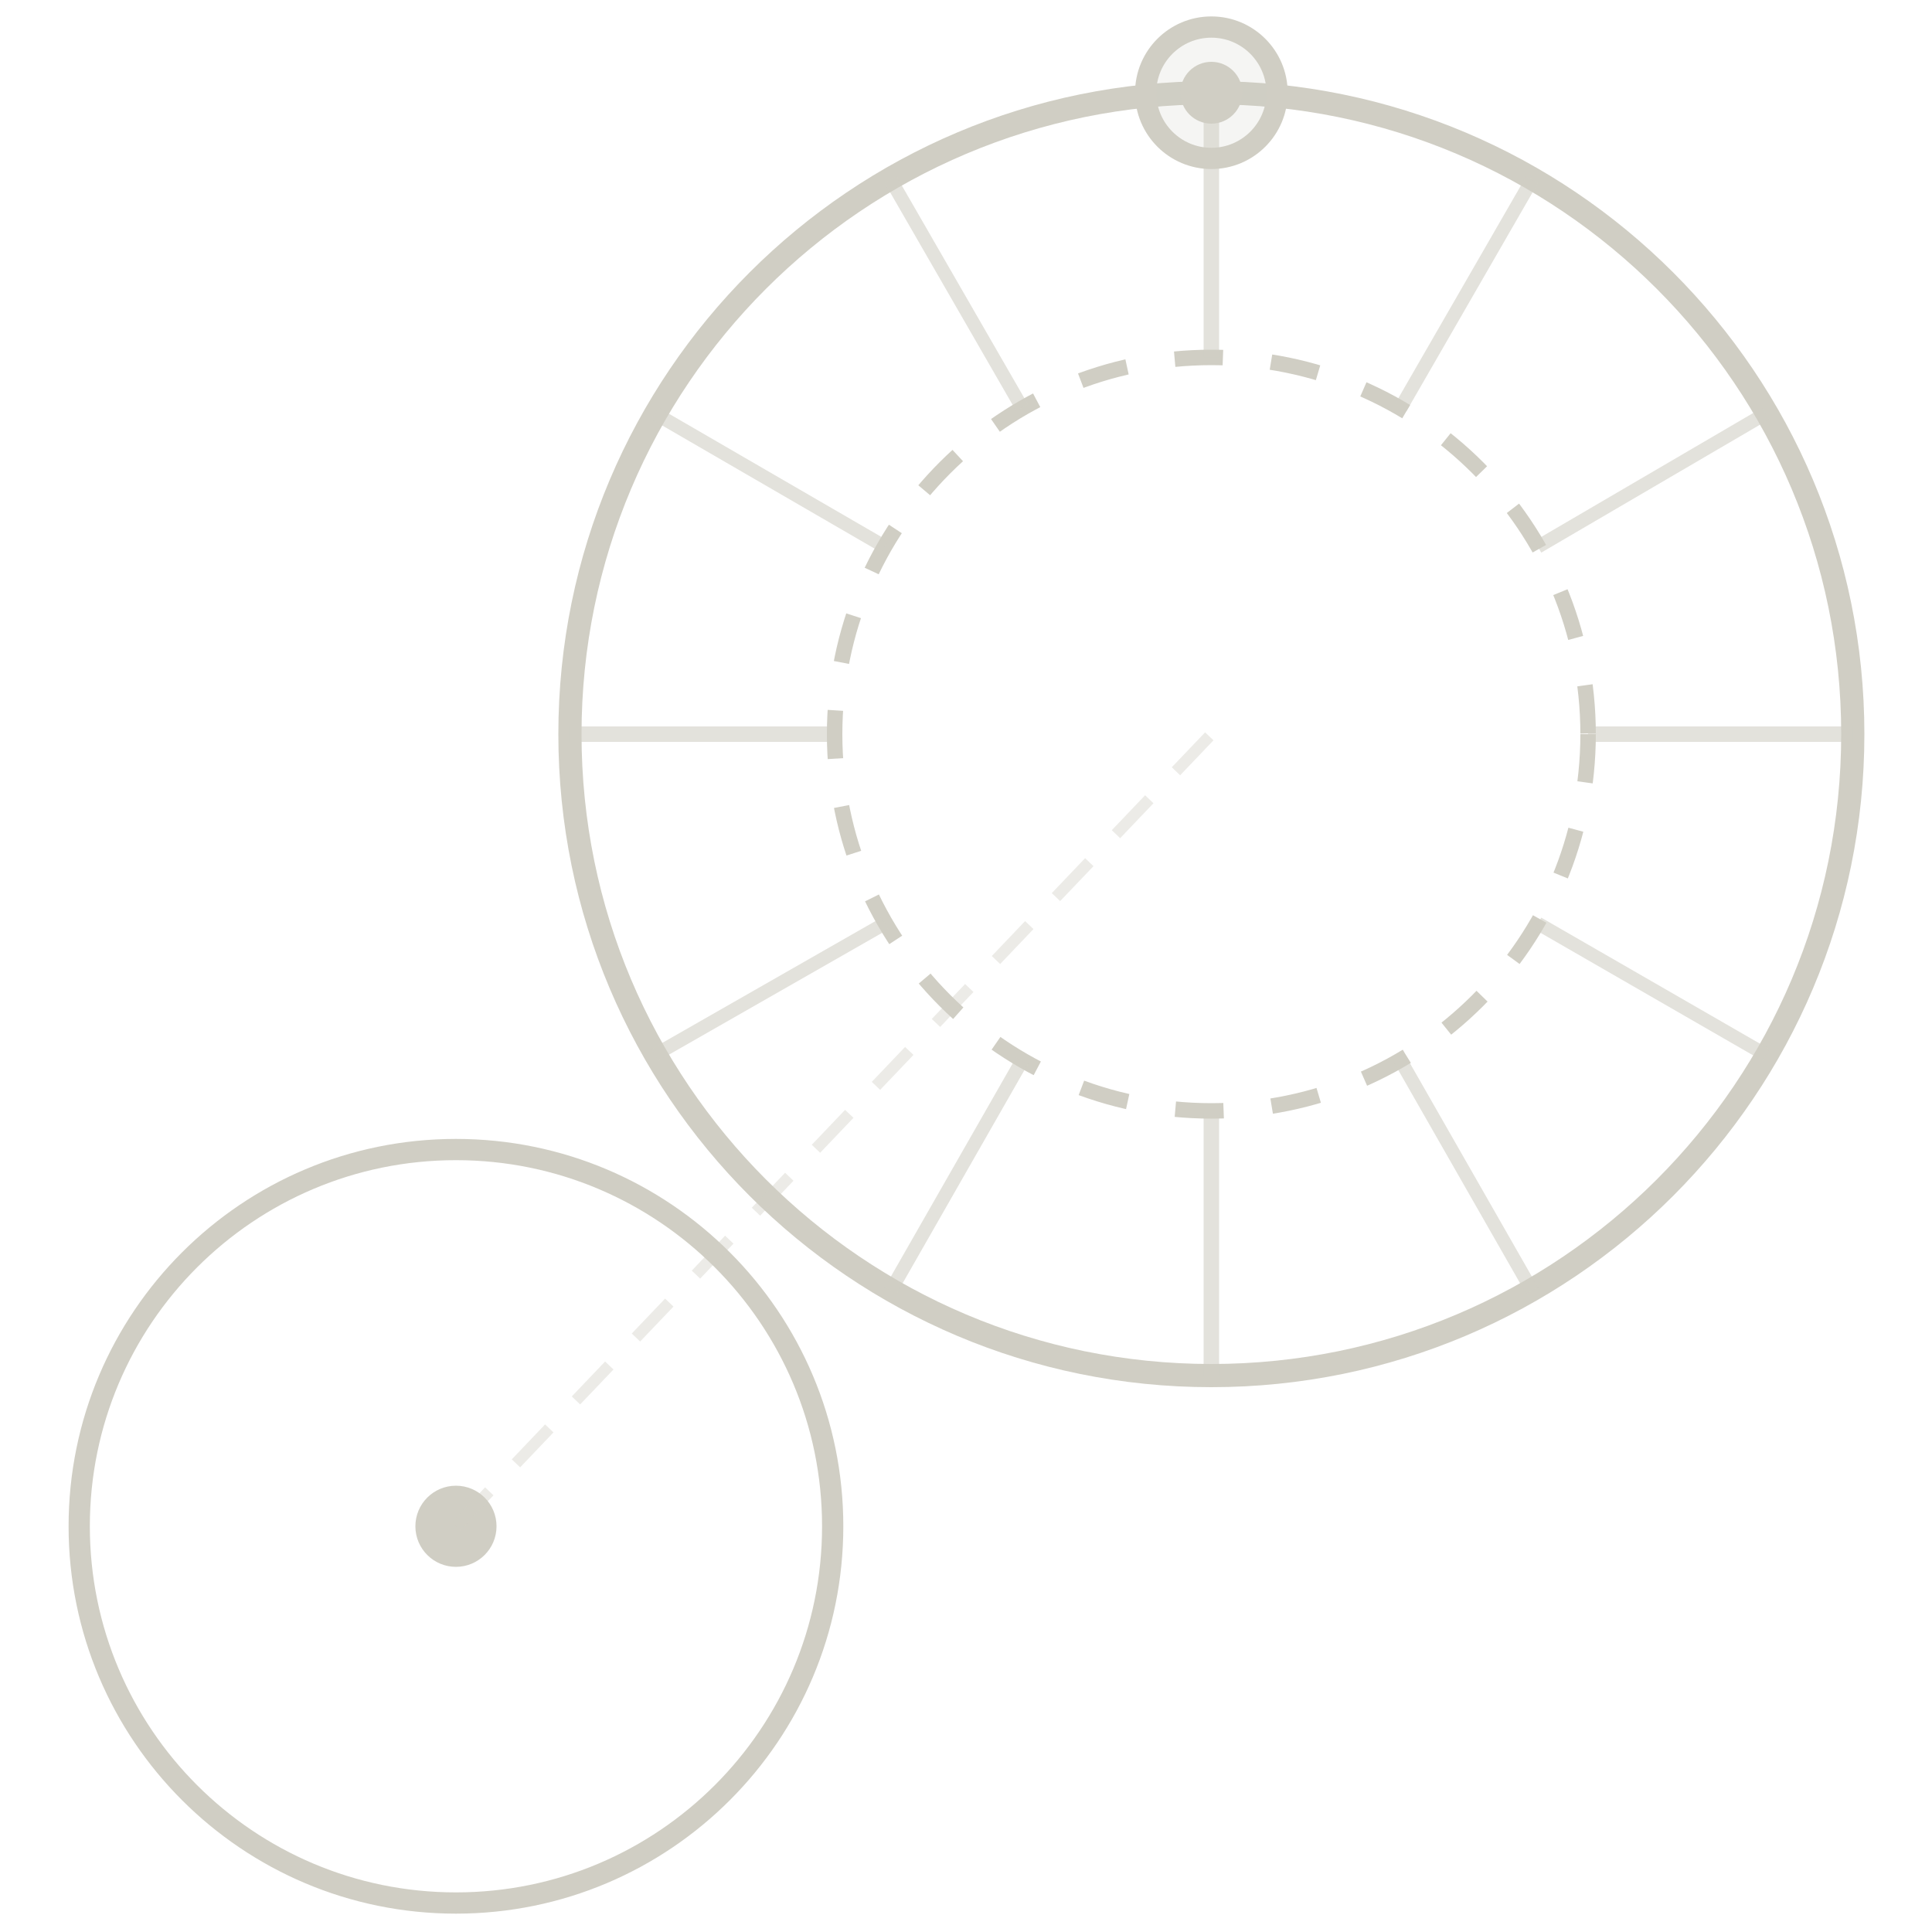
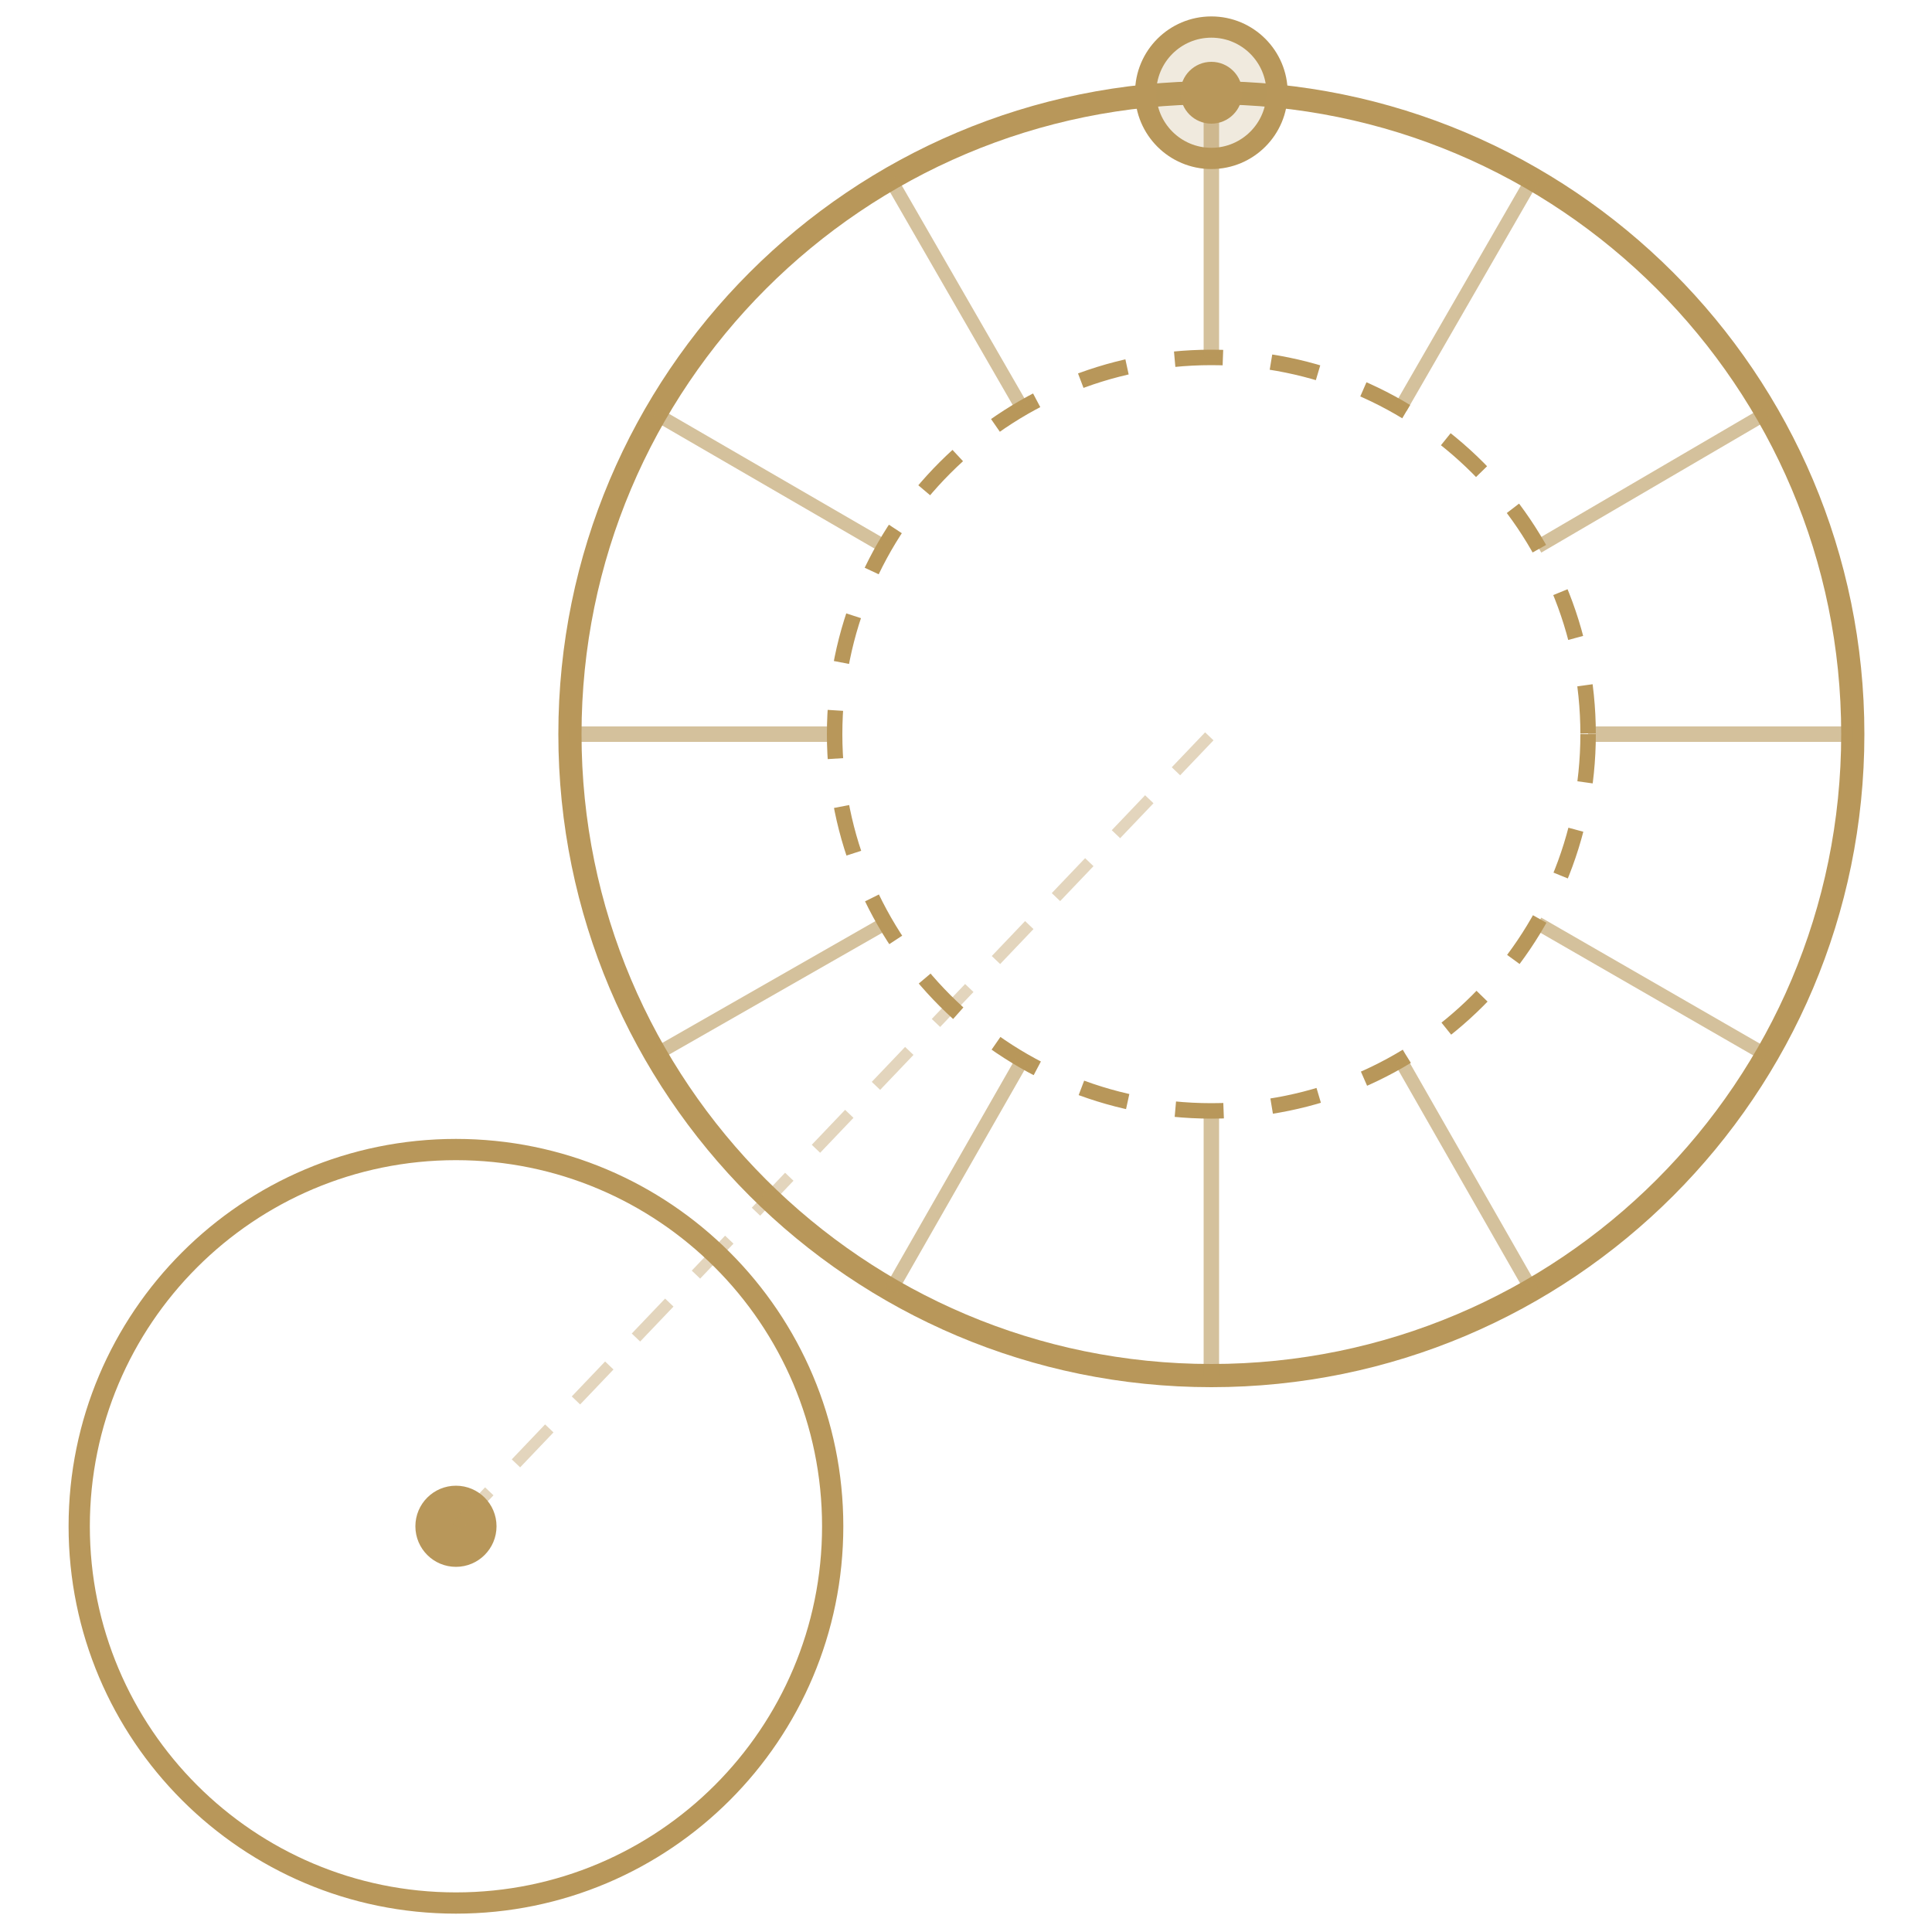
<svg xmlns="http://www.w3.org/2000/svg" viewBox="0 0 100 100">
-   <g stroke="#d0cec4">
+   <g stroke="#b8975a">
    <circle cx="62.7" cy="38" fill="none" r="33.2" stroke-width="1.2" />
    <circle cx="62.7" cy="38" fill="none" r="19.5" stroke-dasharray="2.5 2.5" stroke-width=".8" />
    <g fill="none" opacity=".6">
      <path d="m62.7 4.8v13.7" stroke-width=".8" />
      <path d="m79.3 9.3-6.8 11.8" stroke-width=".7" />
      <path d="m91.4 21.4-11.8 6.9" stroke-width=".7" />
      <path d="m95.9 38h-13.7" stroke-width=".8" />
      <path d="m91.4 54.6-11.8-6.8" stroke-width=".7" />
      <path d="m79.3 66.8-6.8-11.9" stroke-width=".7" />
      <path d="m62.7 71.2v-13.6" stroke-width=".8" />
      <path d="m46.1 66.8 6.8-11.9" stroke-width=".7" />
      <path d="m33.9 54.6 11.9-6.8" stroke-width=".7" />
      <path d="m29.5 38h13.7" stroke-width=".8" />
      <g stroke-width=".7">
        <path d="m33.9 21.4 11.9 6.9" />
        <path d="m46.1 9.3 6.8 11.8" />
      </g>
    </g>
-     <circle cx="62.7" cy="4.8" fill="#d0cec4" fill-opacity=".2" r="3.4" stroke-width="1.1" />
+     <circle cx="62.7" cy="4.8" fill="#b8975a" fill-opacity=".2" r="3.4" stroke-width="1.1" />
  </g>
-   <circle cx="62.7" cy="4.8" fill="#d0cec4" r="1.6" />
-   <circle cx="23.6" cy="79" fill="none" r="19.5" stroke="#d0cec4" stroke-width="1.1" />
-   <circle cx="23.6" cy="79" fill="#d0cec4" r="2.1" />
-   <path d="m23.6 79 39.1-41" fill="none" opacity=".4" stroke="#d0cec4" stroke-dasharray="2.5 2" stroke-width=".6" />
+   <circle cx="62.7" cy="4.8" fill="#b8975a" r="1.6" />
+   <circle cx="23.6" cy="79" fill="none" r="19.5" stroke="#b8975a" stroke-width="1.1" />
+   <circle cx="23.6" cy="79" fill="#b8975a" r="2.1" />
+   <path d="m23.6 79 39.1-41" fill="none" opacity=".4" stroke="#b8975a" stroke-dasharray="2.5 2" stroke-width=".6" />
</svg>
